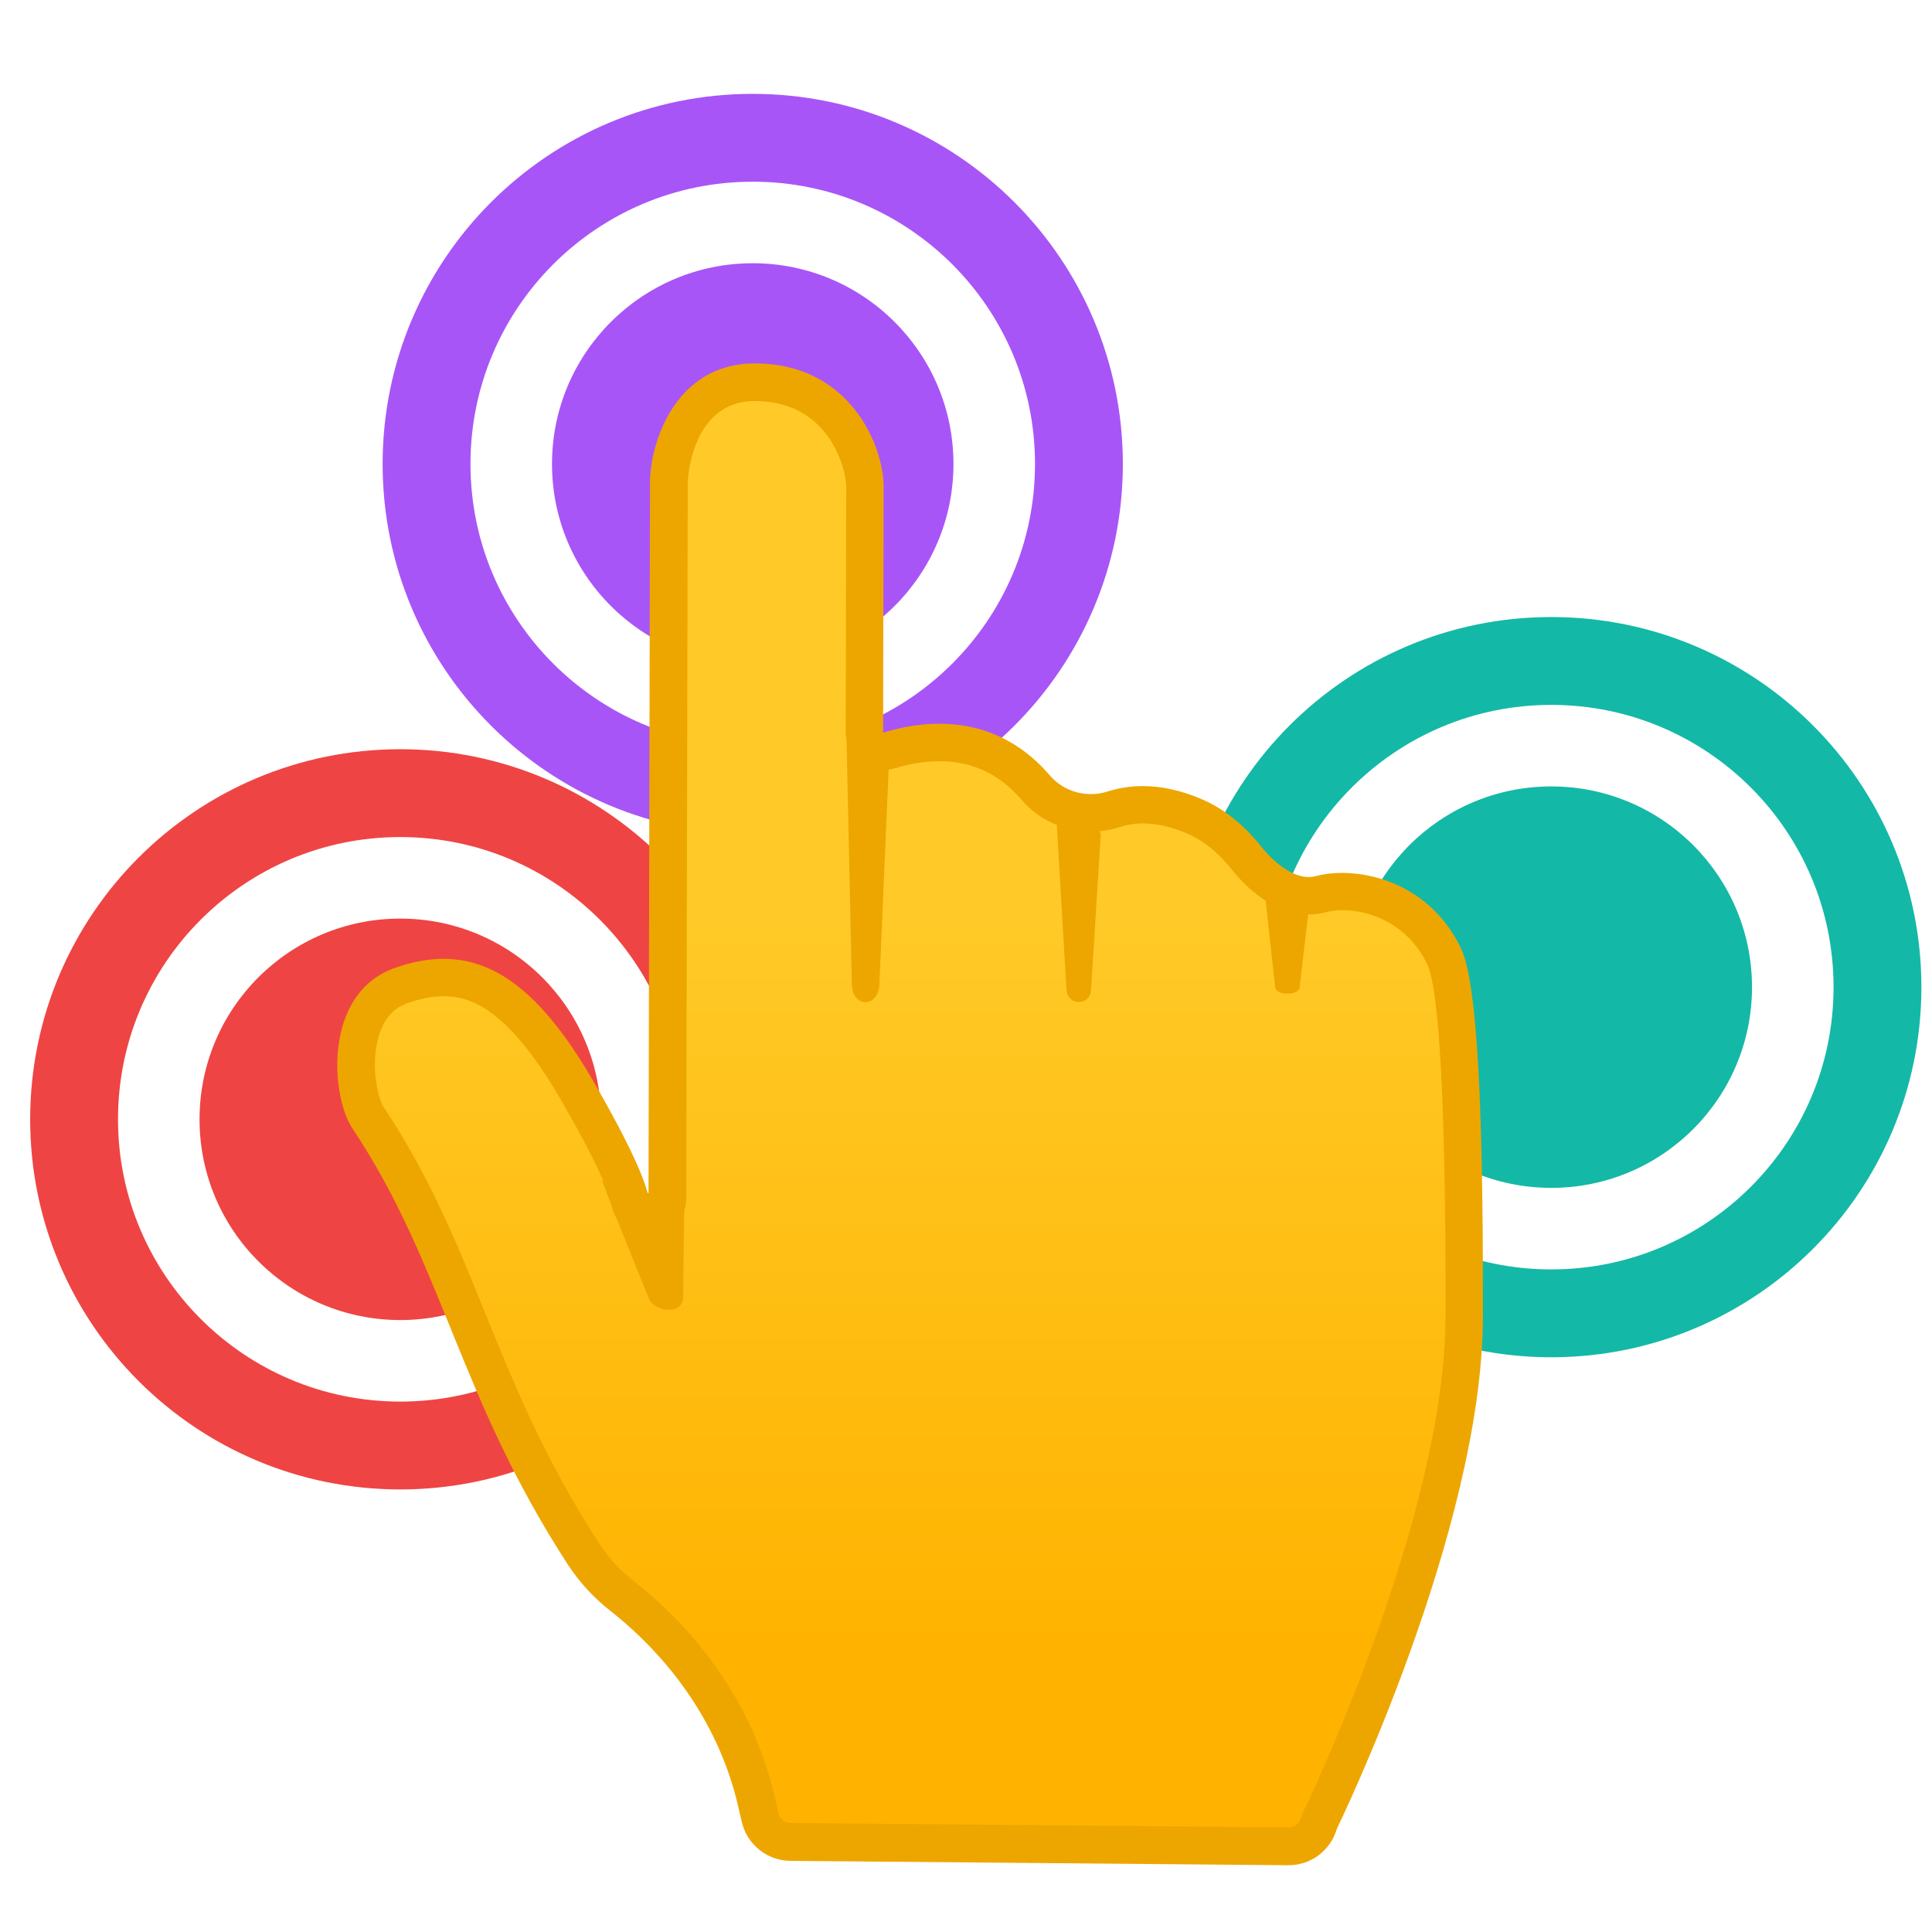
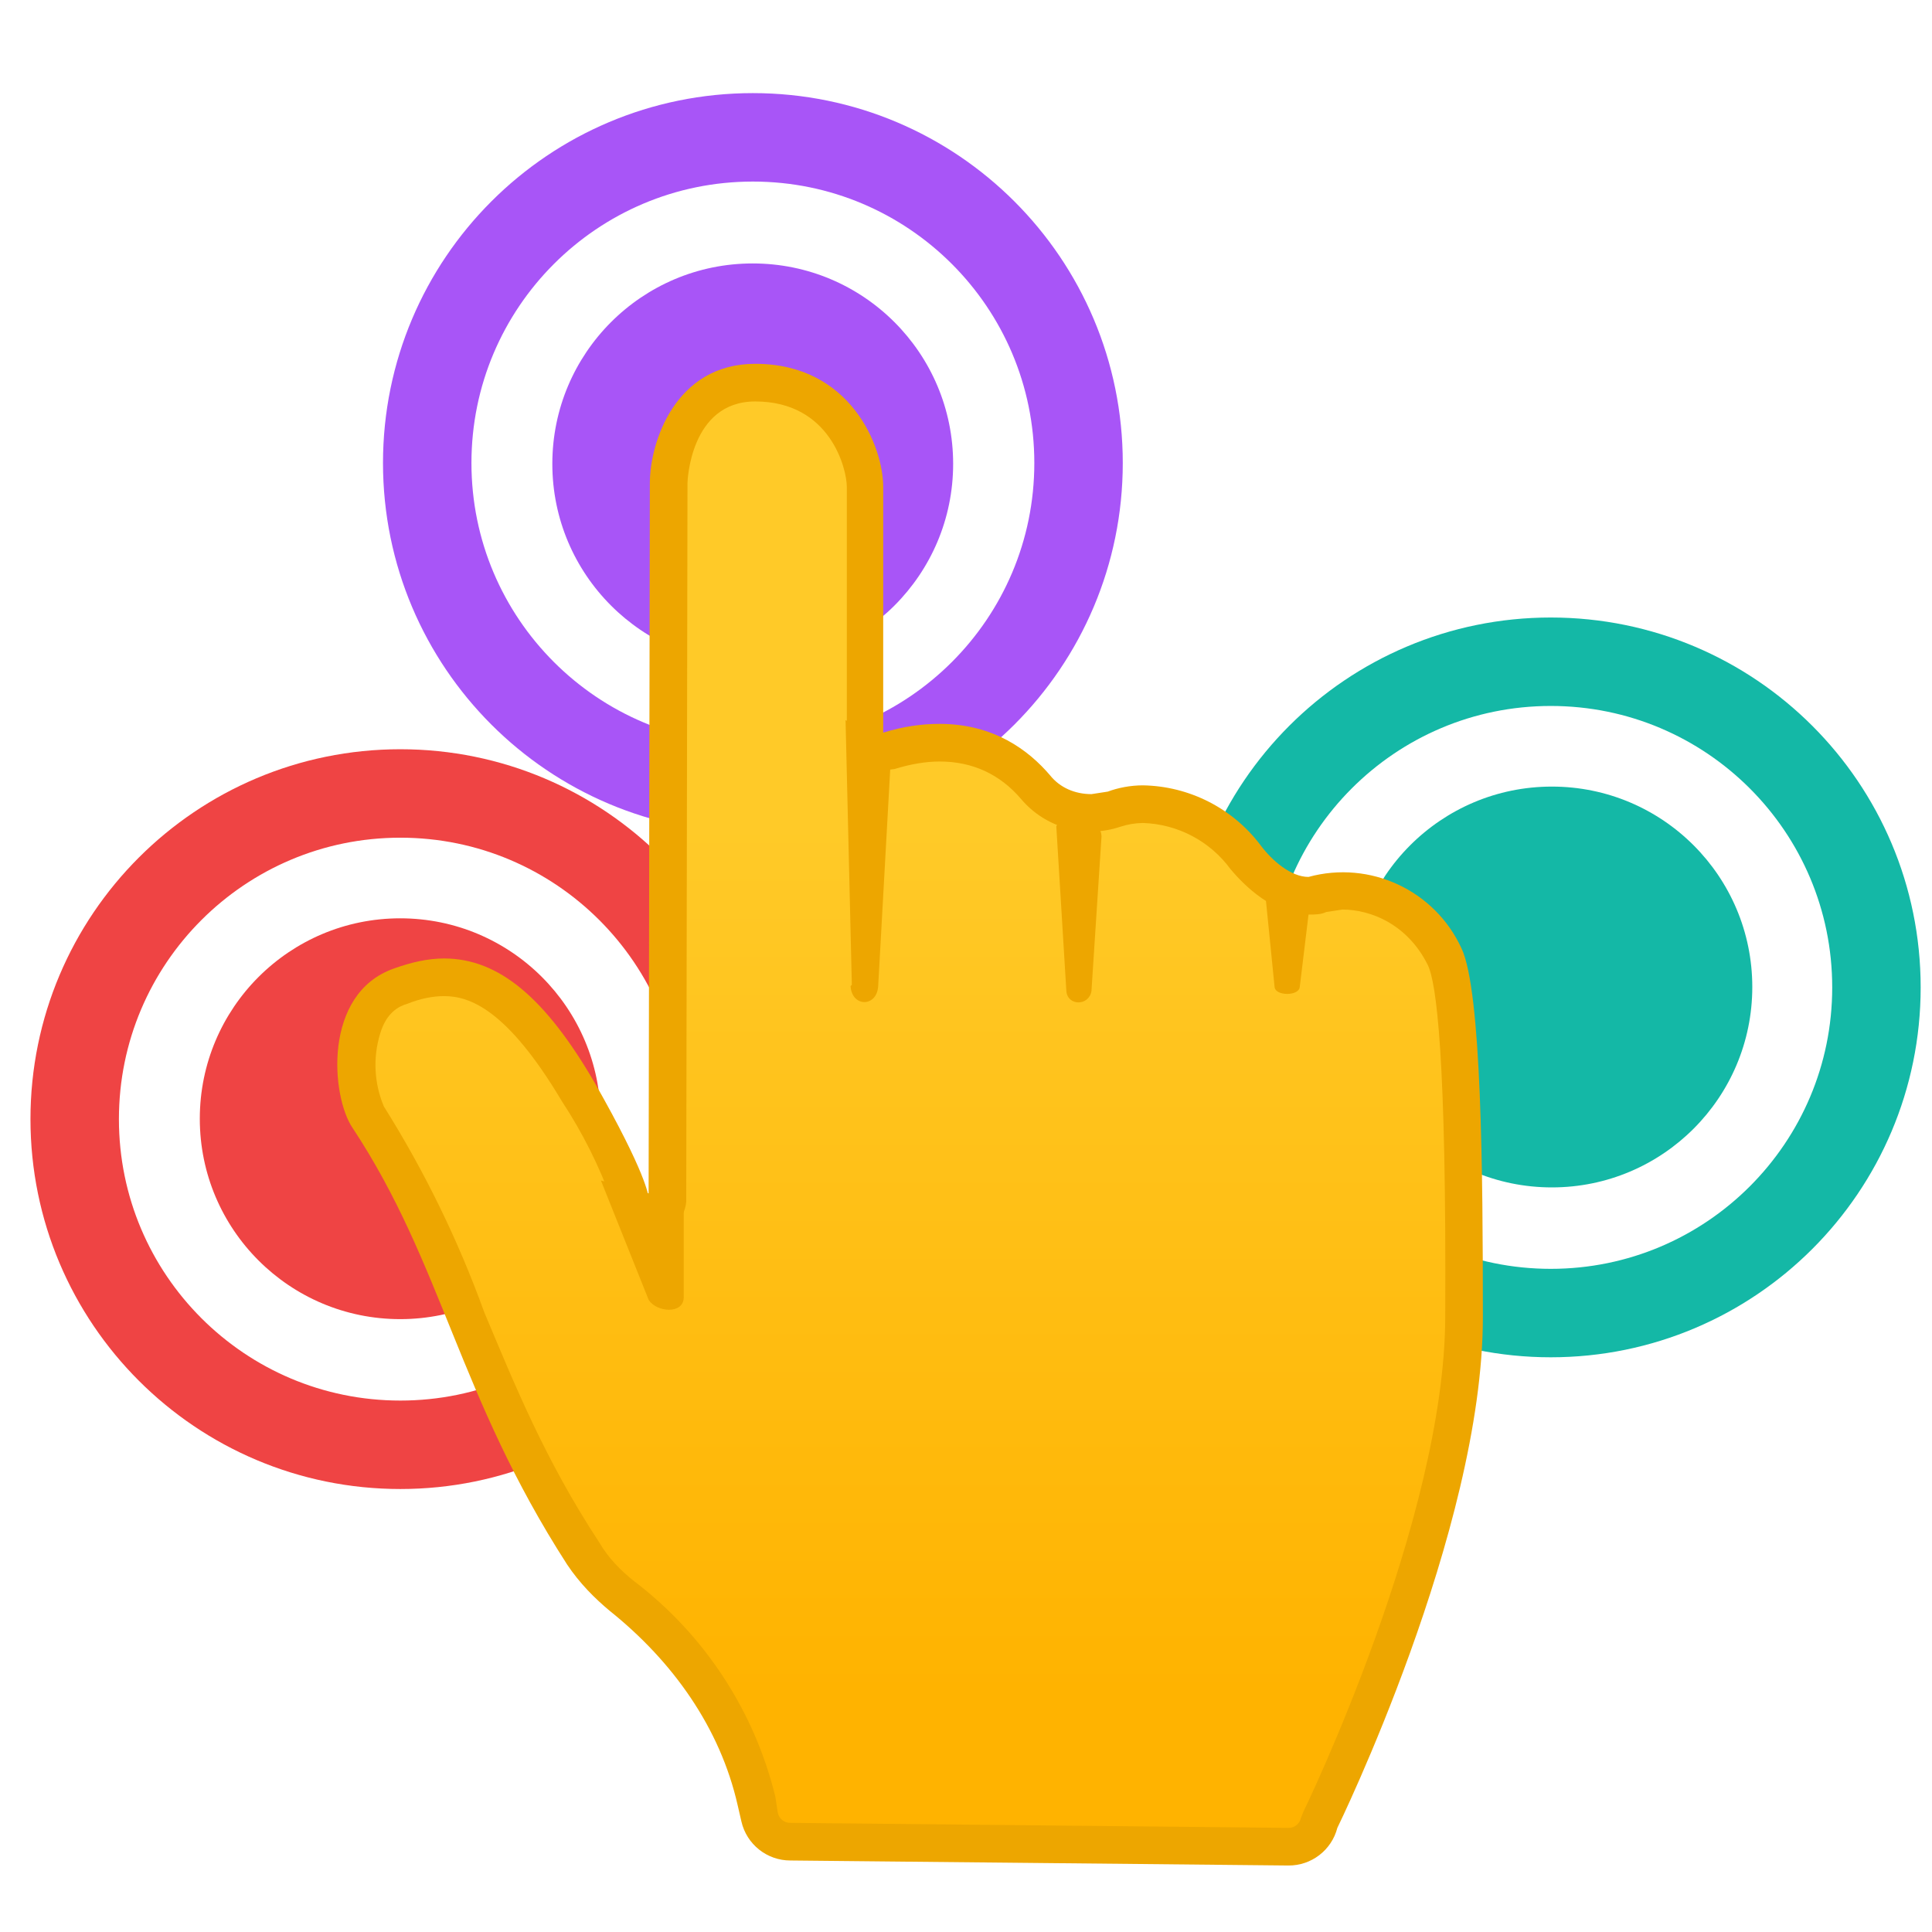
- <svg xmlns="http://www.w3.org/2000/svg" width="100%" height="100%" viewBox="0 0 154 154" version="1.1" xml:space="preserve" style="fill-rule:evenodd;clip-rule:evenodd;stroke-linecap:round;stroke-linejoin:round;stroke-miterlimit:1.5;">
-   <g transform="matrix(1,0,0,1,-163,-217)">
-     <g>
-       <g transform="matrix(0.986086,0,0,0.986086,3.29171,3.99221)">
-         <circle cx="222.809" cy="253.518" r="16.226" style="fill:rgb(168,85,247);" />
-       </g>
-       <g transform="matrix(1.60239,0,0,1.60239,-134.026,-152.252)">
-         <circle cx="222.809" cy="253.518" r="16.226" style="fill:none;stroke:rgb(168,85,247);stroke-width:4.37px;" />
-       </g>
-     </g>
-     <g transform="matrix(1,0,0,1,63.6523,41.7032)">
-       <g transform="matrix(0.986086,0,0,0.986086,3.29171,3.99221)">
-         <circle cx="222.809" cy="253.518" r="16.226" style="fill:rgb(20,184,166);" />
-       </g>
-       <g transform="matrix(1.60239,0,0,1.60239,-134.026,-152.252)">
-         <circle cx="222.809" cy="253.518" r="16.226" style="fill:none;stroke:rgb(20,184,166);stroke-width:4.37px;" />
-       </g>
-     </g>
-     <g transform="matrix(1,0,0,1,-28.0948,52.2388)">
-       <g transform="matrix(0.986086,0,0,0.986086,3.29171,3.99221)">
-         <circle cx="222.809" cy="253.518" r="16.226" style="fill:rgb(239,68,68);" />
-       </g>
-       <g transform="matrix(1.60239,0,0,1.60239,-134.026,-152.252)">
-         <circle cx="222.809" cy="253.518" r="16.226" style="fill:none;stroke:rgb(239,68,68);stroke-width:4.37px;" />
-       </g>
-     </g>
-     <g id="u1f446.svg" transform="matrix(1,0,0,1,235.542,305.828)">
-       <g transform="matrix(1,0,0,1,-64,-64)">
-         <path d="M54.45,122.01C53.3,122 52.31,121.2 52.05,120.08L51.75,118.79C50.27,112.42 46.55,106.75 41,102.37C39.81,101.43 38.79,100.31 37.96,99.04C33.52,92.19 31.07,86.17 28.71,80.35C26.48,74.84 24.37,69.64 20.78,64.27C19.98,63.07 19.4,59.77 20.28,57.13C20.84,55.43 21.9,54.29 23.42,53.76C24.64,53.33 25.75,53.12 26.81,53.12C30.58,53.12 33.88,55.93 37.52,62.24C41.41,68.97 41.65,70.74 41.66,70.81C41.69,71.62 42.35,72.24 43.16,72.24L43.18,72.24C44,72.23 44.65,71.54 44.66,70.72L44.78,13.65C44.78,11.57 46.04,5.66 51.63,5.66C58.21,5.66 60.42,11.39 60.42,14L60.38,33.58C60.38,34.05 60.6,34.5 60.98,34.79C61.24,34.99 61.56,35.09 61.88,35.09C62.02,35.09 62.17,35.07 62.31,35.03C63.73,34.6 65.1,34.39 66.37,34.39C70.17,34.39 72.63,36.34 74.02,37.98C75.12,39.27 76.73,40 78.44,40C79.06,40 79.67,39.9 80.25,39.71C80.98,39.47 81.76,39.35 82.57,39.35C83.86,39.35 85.25,39.66 86.67,40.27C88.56,41.08 89.96,42.51 90.81,43.58C91.71,44.71 93.56,46.61 95.81,46.61C96.15,46.61 96.48,46.57 96.8,46.48C97.28,46.35 97.85,46.28 98.45,46.28C101.18,46.28 104.76,47.64 106.58,51.46C108.23,54.9 108.19,73.94 108.17,80.19C108.13,96.65 96.79,120.08 96.68,120.32C96.64,120.4 96.61,120.48 96.58,120.57C96.28,121.64 95.29,122.39 94.18,122.39L54.45,122.01Z" style="fill:url(#_Linear1);fill-rule:nonzero;" />
-         <path d="M51.62,7.14C57.61,7.14 58.91,12.62 58.91,13.97L58.87,33.56C58.87,34.51 59.32,35.4 60.08,35.97C60.6,36.36 61.23,36.56 61.87,36.56C62.16,36.56 62.45,36.52 62.73,36.43C64.01,36.04 65.23,35.85 66.36,35.85C68.95,35.85 71.14,36.88 72.87,38.91C74.25,40.53 76.28,41.46 78.43,41.46C79.21,41.46 79.97,41.34 80.71,41.1C81.29,40.91 81.91,40.81 82.57,40.81C83.66,40.81 84.84,41.08 86.08,41.61C87.68,42.29 88.89,43.54 89.63,44.47C90.7,45.81 92.92,48.06 95.8,48.06C96.27,48.06 96.74,48 97.19,47.87C97.53,47.78 97.98,47.72 98.45,47.72C100.73,47.72 103.7,48.86 105.23,52.05C105.91,53.48 106.72,59.51 106.68,80.13C106.65,96.23 95.45,119.37 95.34,119.6C95.26,119.76 95.2,119.93 95.15,120.1C95.03,120.53 94.63,120.83 94.17,120.83L54.48,120.48C54.02,120.47 53.62,120.16 53.52,119.71L53.22,118.42C51.66,111.72 47.76,105.75 41.93,101.17C40.87,100.33 39.96,99.33 39.22,98.2C34.85,91.47 32.44,85.52 30.1,79.76C27.84,74.18 25.7,68.91 22.03,63.41C21.58,62.73 20.92,59.93 21.71,57.57C22.27,55.9 23.24,55.38 23.93,55.14C24.99,54.76 25.93,54.58 26.82,54.58C28.95,54.58 31.95,55.53 36.23,62.95C39.5,68.62 40.09,70.6 40.17,70.95C40.29,72.45 41.51,73.64 43.04,73.71L43.16,73.71C44.72,73.71 46.03,72.51 46.15,70.95C46.16,70.87 46.16,70.78 46.16,70.69L46.28,13.62C46.27,13.57 46.5,7.14 51.62,7.14M51.62,4.14C45.28,4.14 43.27,10.48 43.27,13.63L43.15,70.7L43.15,70.73L43.15,70.7C43.14,70.46 42.94,68.61 38.82,61.47C34.96,54.78 31.25,51.6 26.81,51.6C25.58,51.6 24.28,51.85 22.92,52.33C17.16,54.38 17.86,62.58 19.53,65.09C26.79,75.97 27.96,86.39 36.7,99.85C37.71,101.4 38.88,102.6 40.07,103.54C45.1,107.5 48.84,112.88 50.29,119.12L50.59,120.41C51.01,122.2 52.6,123.48 54.44,123.5L94.13,123.85L94.17,123.85C95.96,123.85 97.53,122.66 98.02,120.94C98.02,120.94 109.63,97.15 109.66,80.16C109.68,68.61 109.52,54.12 107.92,50.78C105.76,46.26 101.55,44.75 98.43,44.75C97.67,44.75 96.97,44.84 96.38,45C96.18,45.05 95.98,45.08 95.78,45.08C94.34,45.08 92.88,43.78 91.96,42.62C90.91,41.3 89.34,39.77 87.24,38.87C85.46,38.11 83.89,37.83 82.55,37.83C81.47,37.83 80.54,38.01 79.76,38.26C79.32,38.4 78.87,38.47 78.41,38.47C77.17,38.47 75.96,37.94 75.13,36.97C73.49,35.04 70.67,32.86 66.34,32.86C64.99,32.86 63.5,33.07 61.85,33.57L61.89,13.98C61.91,10.82 59.28,4.14 51.62,4.14Z" style="fill:rgb(237,166,0);fill-rule:nonzero;" />
-         <path d="M59.36,53.71L58.9,32.54L61.35,34.24C61.94,34.24 62.39,35.01 62.32,35.89L61.55,53.73C61.41,55.51 59.45,55.49 59.36,53.71Z" style="fill:rgb(237,166,0);fill-rule:nonzero;" />
-         <path d="M43.2,78.73L40.39,71.76L39.45,69.29L42.77,70.16L46,71.1L45.91,78.58C45.92,79.96 43.76,79.82 43.2,78.73Z" style="fill:rgb(237,166,0);fill-rule:nonzero;" />
-         <path d="M76.47,54.11L75.7,41.04C75.65,40.45 78.22,40.79 78.22,40.79C78.81,40.79 79.26,41.32 79.19,41.92L78.42,54.15C78.29,55.36 76.57,55.33 76.47,54.11Z" style="fill:rgb(237,166,0);fill-rule:nonzero;" />
-         <path d="M93.1,53.88L92.33,46.84C92.28,46.52 94.85,46.71 94.85,46.71C95.44,46.71 95.89,46.99 95.82,47.32L95.05,53.9C94.91,54.55 93.19,54.53 93.1,53.88Z" style="fill:rgb(237,166,0);fill-rule:nonzero;" />
-       </g>
+ <svg xmlns="http://www.w3.org/2000/svg" viewBox="0 0 154 154" xml:space="preserve" fill-rule="evenodd" clip-rule="evenodd" stroke-linecap="round" stroke-linejoin="round" stroke-miterlimit="1.5">
+   <circle cx="222.8" cy="253.5" r="16.2" fill="#a855f7" transform="matrix(.98609 0 0 .98609 -159.7 -213)" />
+   <circle cx="222.8" cy="253.5" r="16.2" fill="none" stroke="#a855f7" stroke-width="4.4" transform="translate(-297 -369.3) scale(1.60239)" />
+   <circle cx="222.8" cy="253.5" r="16.2" fill="#14b8a6" transform="matrix(.98609 0 0 .98609 -96 -171.3)" />
+   <circle cx="222.8" cy="253.5" r="16.2" fill="none" stroke="#14b8a6" stroke-width="4.4" transform="translate(-233.4 -327.5) scale(1.60239)" />
+   <g>
+     <circle cx="222.8" cy="253.5" r="16.2" fill="#ef4444" transform="matrix(.98609 0 0 .98609 -187.8 -160.8)" />
+     <circle cx="222.8" cy="253.5" r="16.2" fill="none" stroke="#ef4444" stroke-width="4.4" transform="translate(-325.1 -317) scale(1.60239)" />
+   </g>
+   <g>
+     <g fill-rule="nonzero">
+       <path d="M54.5 122c-1.2 0-2.2-.8-2.5-2l-.3-1.2c-1.4-6.4-5.2-12-10.7-16.4a14 14 0 0 1-3-3.4c-4.5-6.8-7-12.8-9.3-18.7a83.8 83.8 0 0 0-8-16 9.8 9.8 0 0 1-.4-7.2 5 5 0 0 1 3.1-3.3c1.2-.5 2.4-.7 3.4-.7 3.8 0 7 2.8 10.7 9.1 4 6.8 4.1 8.5 4.2 8.6 0 .8.6 1.4 1.5 1.4.8 0 1.4-.7 1.5-1.5v-57c0-2.1 1.3-8 7-8 6.5 0 8.7 5.7 8.7 8.3v19.6c0 .4.2.9.6 1.2a1.5 1.5 0 0 0 1.3.2 14 14 0 0 1 4-.6c3.9 0 6.3 2 7.7 3.6a5.8 5.8 0 0 0 6.3 1.7c.7-.2 1.5-.4 2.3-.4a10.5 10.5 0 0 1 8.2 4.3c1 1.1 2.8 3 5 3l1-.1 1.7-.2a9 9 0 0 1 8 5.2c1.7 3.4 1.7 22.4 1.7 28.7 0 16.5-11.4 39.9-11.5 40.1l-.1.3c-.3 1-1.3 1.8-2.4 1.8l-39.8-.4Z" fill="url(#a)" transform="translate(8.5 24.8)" />
+       <path d="M60.2 32c6 0 7.3 5.4 7.3 6.8v19.6a3 3 0 0 0 3 3l.8-.1c1.3-.4 2.5-.6 3.6-.6 2.6 0 4.8 1 6.5 3a7.3 7.3 0 0 0 7.9 2.2 6 6 0 0 1 1.8-.3 9 9 0 0 1 7 3.7c1.1 1.3 3.4 3.6 6.2 3.6.5 0 1 0 1.4-.2l1.3-.2c2.3 0 5.2 1.2 6.8 4.4.7 1.4 1.5 7.4 1.4 28 0 16.2-11.2 39.3-11.3 39.5l-.2.5a1 1 0 0 1-1 .8l-39.7-.4a1 1 0 0 1-1-.8l-.2-1.3A30.8 30.8 0 0 0 50.5 126c-1-.8-2-1.8-2.7-3-4.4-6.7-6.8-12.7-9.2-18.4a85.5 85.5 0 0 0-8-16.4 8.5 8.5 0 0 1-.3-5.8c.5-1.7 1.5-2.2 2.2-2.4 1-.4 2-.6 2.9-.6 2 0 5 1 9.4 8.4a38 38 0 0 1 4 8 3 3 0 0 0 2.8 2.7h.1a3 3 0 0 0 3-2.7v-.3l.1-57c0-.1.2-6.5 5.4-6.5m0-3c-6.4 0-8.4 6.3-8.4 9.5l-.1 57c0-.2-.2-2-4.3-9.2-3.9-6.7-7.6-9.9-12-9.9-1.3 0-2.6.3-4 .8-5.7 2-5 10.2-3.3 12.7 7.2 10.9 8.4 21.3 17.1 34.8 1 1.5 2.2 2.7 3.4 3.7 5 4 8.8 9.3 10.2 15.5l.3 1.3a4 4 0 0 0 3.9 3.1l39.7.4a4 4 0 0 0 3.9-3s11.6-23.7 11.6-40.7c0-11.6-.1-26-1.7-29.4a10.4 10.4 0 0 0-12.2-5.7c-1.4 0-2.9-1.3-3.8-2.5a12 12 0 0 0-9.4-4.8c-1 0-2 .2-2.8.5l-1.3.2c-1.3 0-2.5-.5-3.3-1.5-1.7-2-4.5-4.1-8.8-4.1-1.4 0-2.9.2-4.5.7V38.8c0-3.2-2.6-9.8-10.2-9.8Z" fill="#eda600" />
+       <path d="m67.9 78.5-.5-21.1L70 59c.6 0 1 .7 1 1.6L70 78.6c-.1 1.7-2.1 1.7-2.2 0ZM51.7 103.6l-2.8-7-1-2.5 3.4.9 3.2 1v7.4c0 1.4-2.2 1.2-2.8.2ZM85 79l-.8-13.1c0-.6 2.6-.3 2.6-.3.6 0 1 .5 1 1.1L87 79c-.2 1.2-1.9 1.2-2 0ZM101.6 78.7l-.7-7c0-.4 2.5-.2 2.5-.2.6 0 1 .3 1 .6l-.8 6.6c-.1.7-1.9.7-2 0Z" fill="#eda600" />
    </g>
  </g>
  <defs>
-     <linearGradient id="_Linear1" x1="0" y1="0" x2="1" y2="0" gradientUnits="userSpaceOnUse" gradientTransform="matrix(-0.244277,116.6,-116.6,-0.244277,64.2201,5.67264)">
-       <stop offset="0" style="stop-color:rgb(255,202,40);stop-opacity:1" />
-       <stop offset="0.35" style="stop-color:rgb(255,202,40);stop-opacity:1" />
-       <stop offset="0.87" style="stop-color:rgb(255,179,0);stop-opacity:1" />
-       <stop offset="1" style="stop-color:rgb(255,179,0);stop-opacity:1" />
+     <linearGradient id="a" x1="0" y1="0" x2="1" y2="0" gradientUnits="userSpaceOnUse" gradientTransform="matrix(-.24428 116.6 -116.6 -.24428 64.2 5.7)">
+       <stop offset="0" stop-color="#ffca28" />
+       <stop offset=".3" stop-color="#ffca28" />
+       <stop offset=".9" stop-color="#ffb300" />
+       <stop offset="1" stop-color="#ffb300" />
    </linearGradient>
  </defs>
</svg>
